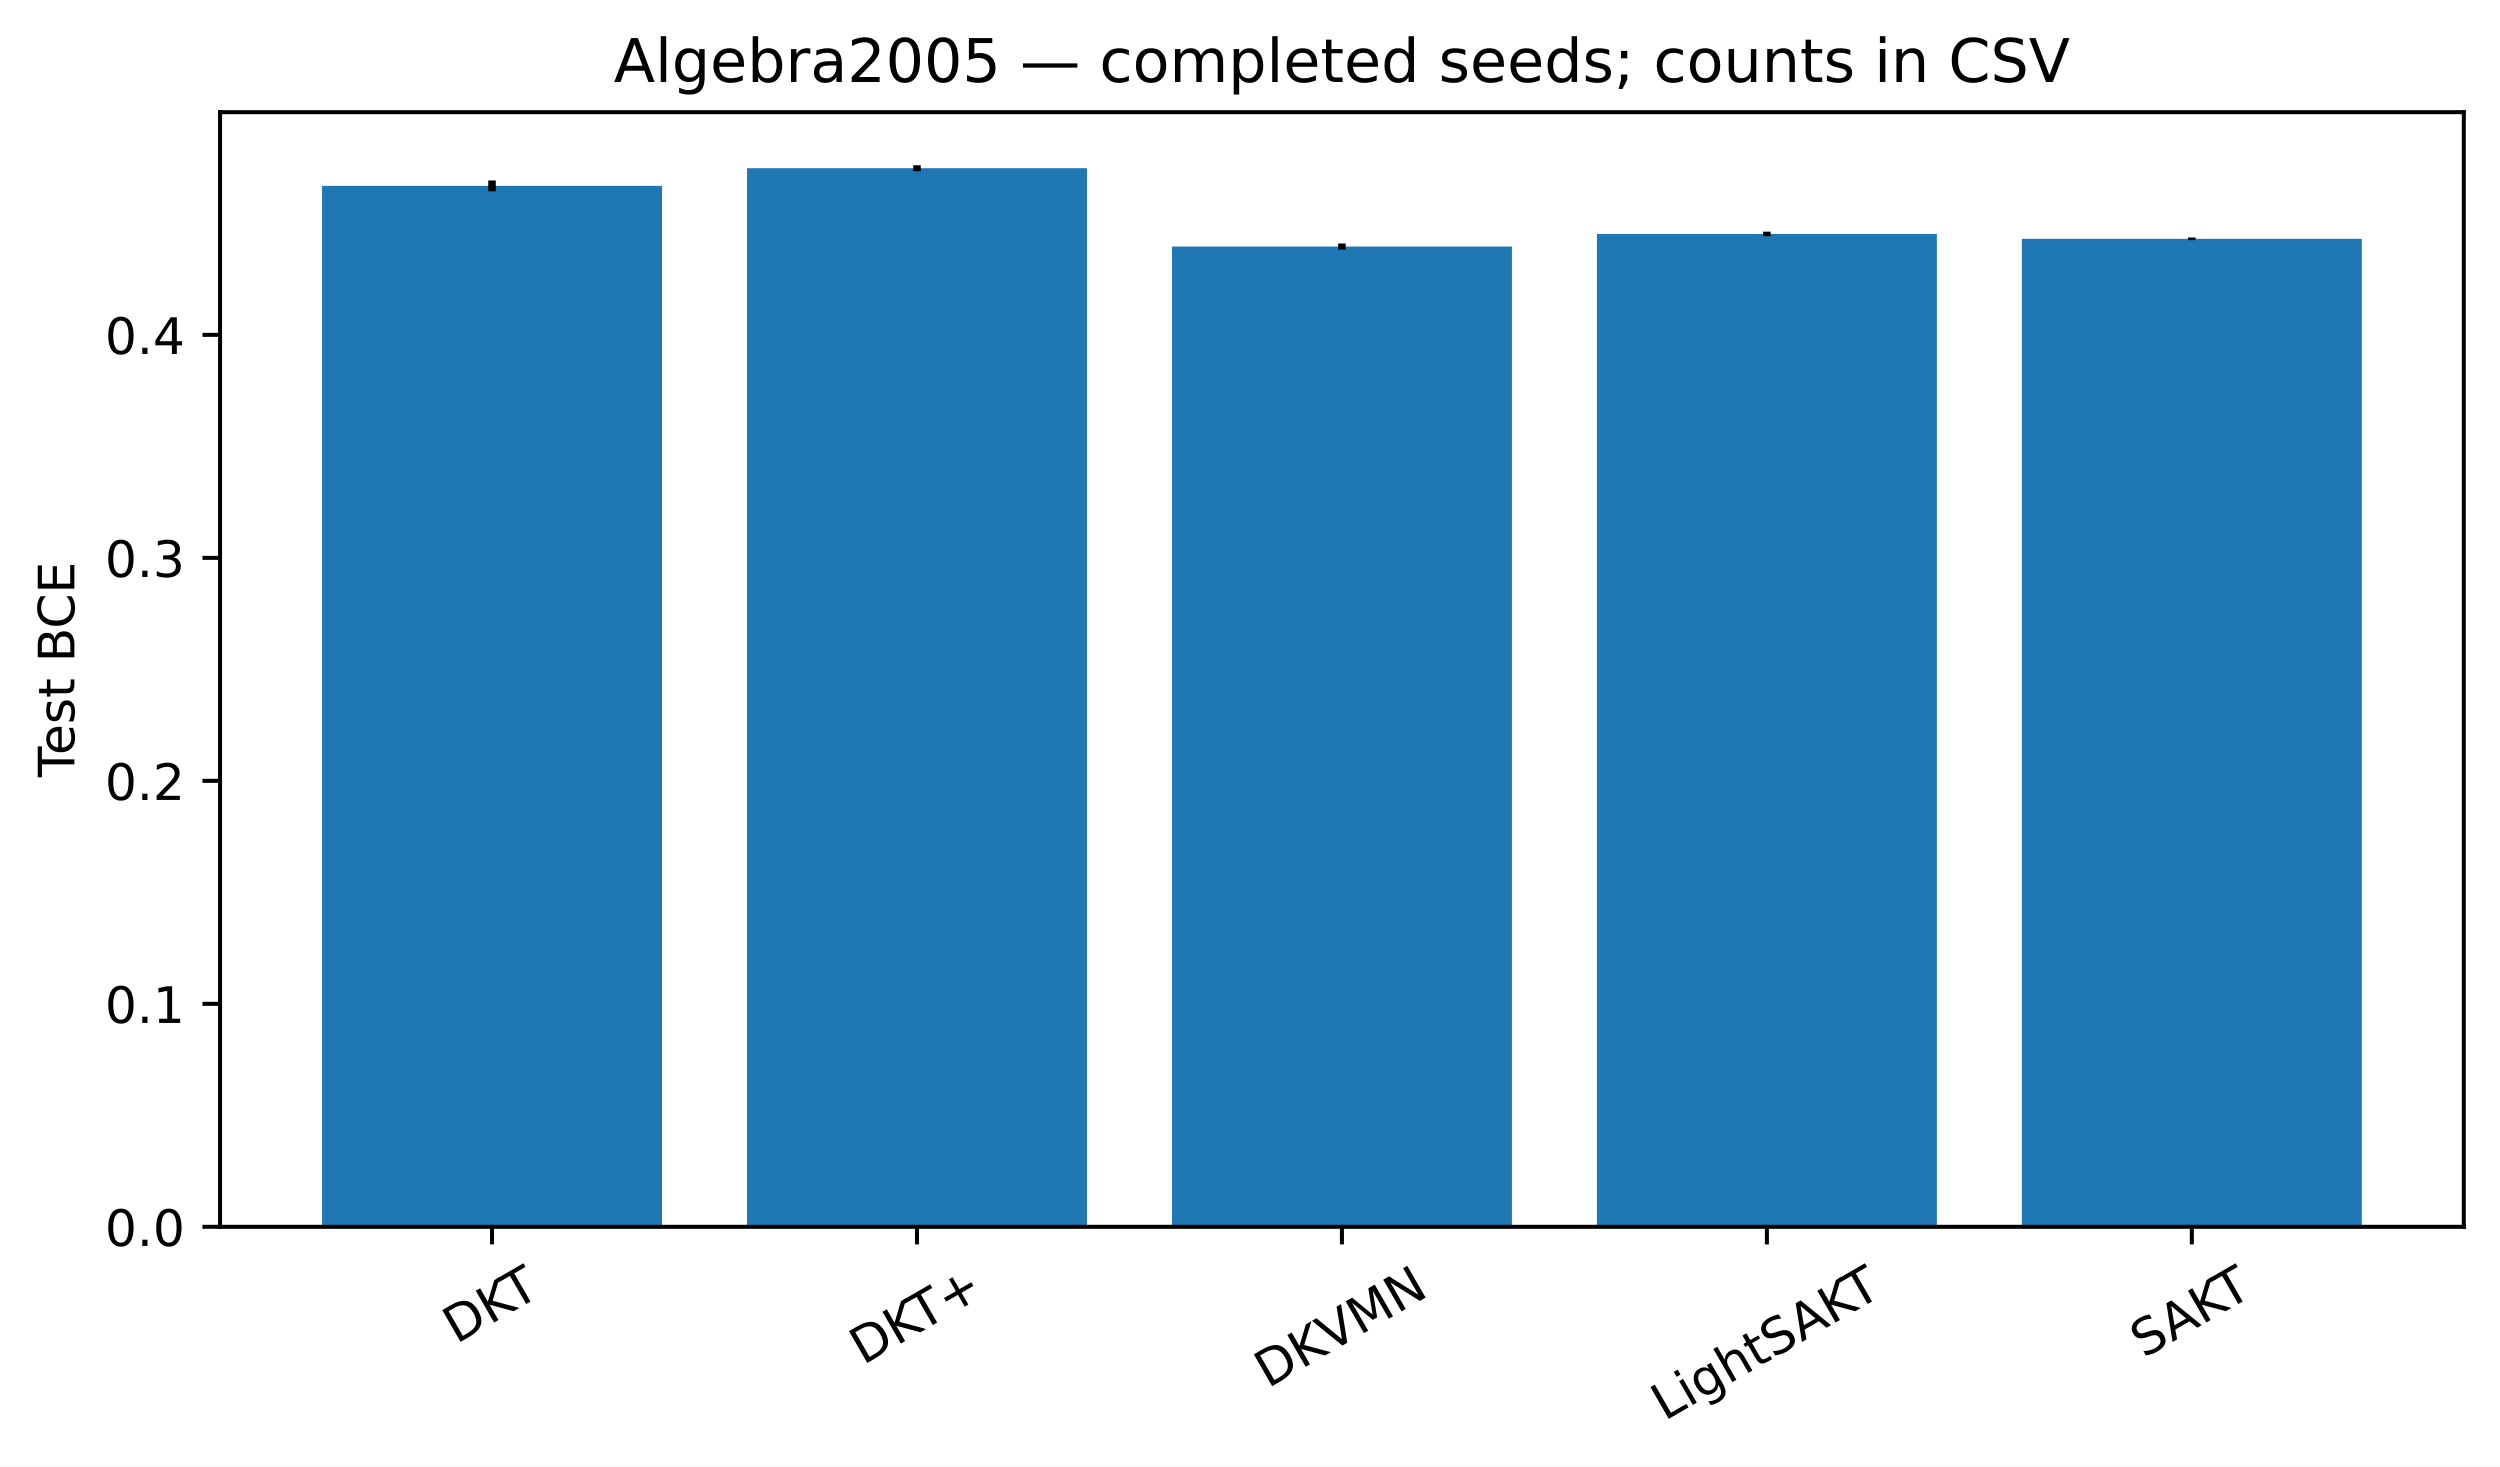
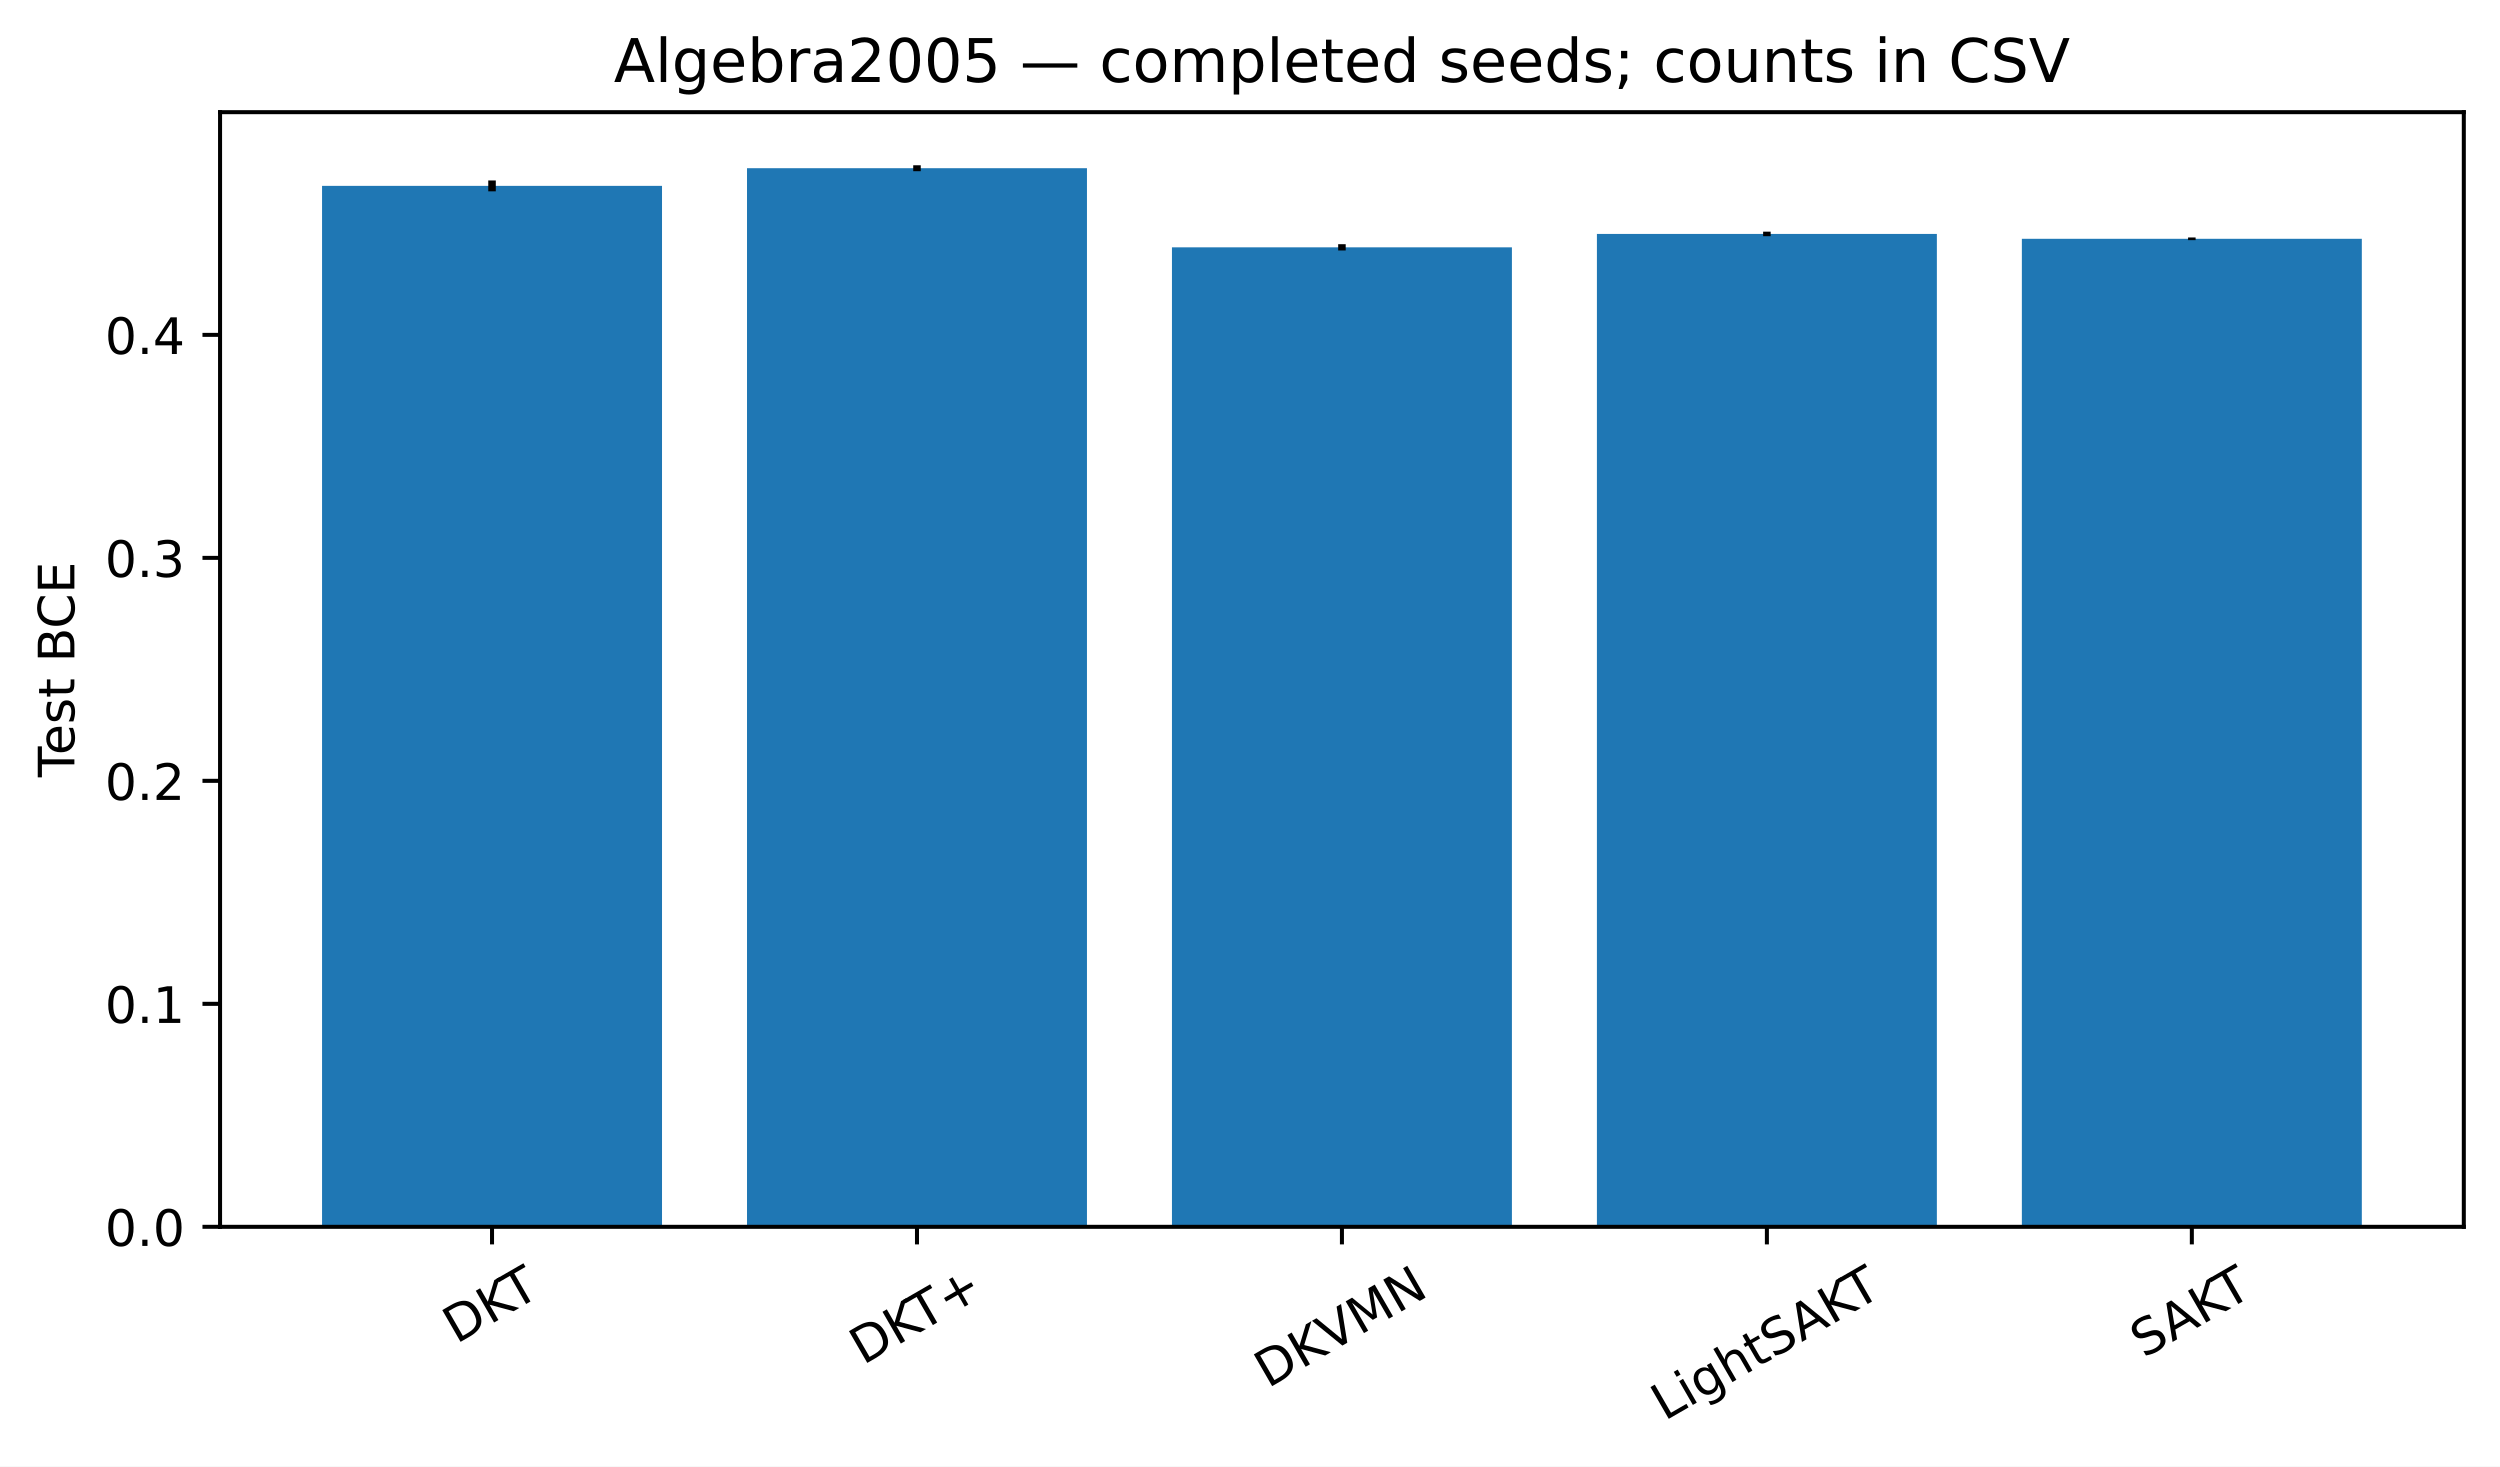
<svg xmlns="http://www.w3.org/2000/svg" xmlns:xlink="http://www.w3.org/1999/xlink" width="497.381pt" height="291.771pt" viewBox="0 0 497.381 291.771" version="1.1">
  <defs>
    <style type="text/css">*{stroke-linejoin: round; stroke-linecap: butt}</style>
  </defs>
  <g id="figure_1">
    <g id="patch_1">
      <path d="M 0 291.771  L 497.381 291.771  L 497.381 0  L 0 0  z " style="fill: #ffffff" />
    </g>
    <g id="axes_1">
      <g id="patch_2">
        <path d="M 43.781 244.078  L 490.181 244.078  L 490.181 22.318  L 43.781 22.318  z " style="fill: #ffffff" />
      </g>
      <g id="patch_3">
        <path d="M 64.072 244.078  L 131.709 244.078  L 131.709 36.981  L 64.072 36.981  z " clip-path="url(#p19d325cc66)" style="fill: #1f77b4" />
      </g>
      <g id="patch_4">
        <path d="M 148.618 244.078  L 216.254 244.078  L 216.254 33.47  L 148.618 33.47  z " clip-path="url(#p19d325cc66)" style="fill: #1f77b4" />
      </g>
      <g id="patch_5">
-         <path d="M 233.163 244.078  L 300.799 244.078  L 300.799 49.051  L 233.163 49.051  z " clip-path="url(#p19d325cc66)" style="fill: #1f77b4" />
+         <path d="M 233.163 244.078  L 300.799 244.078  L 300.799 49.202  L 233.163 49.202  z " clip-path="url(#p19d325cc66)" style="fill: #1f77b4" />
      </g>
      <g id="patch_6">
        <path d="M 317.709 244.078  L 385.345 244.078  L 385.345 46.541  L 317.709 46.541  z " clip-path="url(#p19d325cc66)" style="fill: #1f77b4" />
      </g>
      <g id="patch_7">
        <path d="M 402.254 244.078  L 469.89 244.078  L 469.89 47.505  L 402.254 47.505  z " clip-path="url(#p19d325cc66)" style="fill: #1f77b4" />
      </g>
      <g id="matplotlib.axis_1">
        <g id="xtick_1">
          <g id="line2d_1">
            <defs>
              <path id="m6bb04aeb66" d="M 0 0  L 0 3.5  " style="stroke: #000000; stroke-width: 0.8" />
            </defs>
            <g>
              <use xlink:href="#m6bb04aeb66" x="97.89" y="244.078" style="stroke: #000000; stroke-width: 0.8" />
            </g>
          </g>
          <g id="text_1">
            <g transform="translate(90.78704 267.4539) rotate(-30) scale(0.1 -0.1)">
              <defs>
                <path id="DejaVuSans-44" d="M 1259 4147  L 1259 519  L 2022 519  Q 2988 519 3436 956  Q 3884 1394 3884 2338  Q 3884 3275 3436 3711  Q 2988 4147 2022 4147  L 1259 4147  z M 628 4666  L 1925 4666  Q 3281 4666 3915 4102  Q 4550 3538 4550 2338  Q 4550 1131 3912 565  Q 3275 0 1925 0  L 628 0  L 628 4666  z " transform="scale(0.015625)" />
                <path id="DejaVuSans-4b" d="M 628 4666  L 1259 4666  L 1259 2694  L 3353 4666  L 4166 4666  L 1850 2491  L 4331 0  L 3500 0  L 1259 2247  L 1259 0  L 628 0  L 628 4666  z " transform="scale(0.015625)" />
                <path id="DejaVuSans-54" d="M -19 4666  L 3928 4666  L 3928 4134  L 2272 4134  L 2272 0  L 1638 0  L 1638 4134  L -19 4134  L -19 4666  z " transform="scale(0.015625)" />
              </defs>
              <use xlink:href="#DejaVuSans-44" />
              <use xlink:href="#DejaVuSans-4b" x="77.002" />
              <use xlink:href="#DejaVuSans-54" x="134.828" />
            </g>
          </g>
        </g>
        <g id="xtick_2">
          <g id="line2d_2">
            <g>
              <use xlink:href="#m6bb04aeb66" x="182.436" y="244.078" style="stroke: #000000; stroke-width: 0.8" />
            </g>
          </g>
          <g id="text_2">
            <g transform="translate(171.704 271.6437) rotate(-30) scale(0.1 -0.1)">
              <defs>
                <path id="DejaVuSans-2b" d="M 2944 4013  L 2944 2272  L 4684 2272  L 4684 1741  L 2944 1741  L 2944 0  L 2419 0  L 2419 1741  L 678 1741  L 678 2272  L 2419 2272  L 2419 4013  L 2944 4013  z " transform="scale(0.015625)" />
              </defs>
              <use xlink:href="#DejaVuSans-44" />
              <use xlink:href="#DejaVuSans-4b" x="77.002" />
              <use xlink:href="#DejaVuSans-54" x="134.828" />
              <use xlink:href="#DejaVuSans-2b" x="195.912" />
            </g>
          </g>
        </g>
        <g id="xtick_3">
          <g id="line2d_3">
            <g>
              <use xlink:href="#m6bb04aeb66" x="266.981" y="244.078" style="stroke: #000000; stroke-width: 0.8" />
            </g>
          </g>
          <g id="text_3">
            <g transform="translate(252.2495 276.2625) rotate(-30) scale(0.1 -0.1)">
              <defs>
                <path id="DejaVuSans-56" d="M 1831 0  L 50 4666  L 709 4666  L 2188 738  L 3669 4666  L 4325 4666  L 2547 0  L 1831 0  z " transform="scale(0.015625)" />
                <path id="DejaVuSans-4d" d="M 628 4666  L 1569 4666  L 2759 1491  L 3956 4666  L 4897 4666  L 4897 0  L 4281 0  L 4281 4097  L 3078 897  L 2444 897  L 1241 4097  L 1241 0  L 628 0  L 628 4666  z " transform="scale(0.015625)" />
                <path id="DejaVuSans-4e" d="M 628 4666  L 1478 4666  L 3547 763  L 3547 4666  L 4159 4666  L 4159 0  L 3309 0  L 1241 3903  L 1241 0  L 628 0  L 628 4666  z " transform="scale(0.015625)" />
              </defs>
              <use xlink:href="#DejaVuSans-44" />
              <use xlink:href="#DejaVuSans-4b" x="77.002" />
              <use xlink:href="#DejaVuSans-56" x="142.578" />
              <use xlink:href="#DejaVuSans-4d" x="210.986" />
              <use xlink:href="#DejaVuSans-4e" x="297.266" />
            </g>
          </g>
        </g>
        <g id="xtick_4">
          <g id="line2d_4">
            <g>
              <use xlink:href="#m6bb04aeb66" x="351.527" y="244.078" style="stroke: #000000; stroke-width: 0.8" />
            </g>
          </g>
          <g id="text_4">
            <g transform="translate(331.159 282.7703) rotate(-30) scale(0.1 -0.1)">
              <defs>
                <path id="DejaVuSans-4c" d="M 628 4666  L 1259 4666  L 1259 531  L 3531 531  L 3531 0  L 628 0  L 628 4666  z " transform="scale(0.015625)" />
                <path id="DejaVuSans-69" d="M 603 3500  L 1178 3500  L 1178 0  L 603 0  L 603 3500  z M 603 4863  L 1178 4863  L 1178 4134  L 603 4134  L 603 4863  z " transform="scale(0.015625)" />
                <path id="DejaVuSans-67" d="M 2906 1791  Q 2906 2416 2648 2759  Q 2391 3103 1925 3103  Q 1463 3103 1205 2759  Q 947 2416 947 1791  Q 947 1169 1205 825  Q 1463 481 1925 481  Q 2391 481 2648 825  Q 2906 1169 2906 1791  z M 3481 434  Q 3481 -459 3084 -895  Q 2688 -1331 1869 -1331  Q 1566 -1331 1297 -1286  Q 1028 -1241 775 -1147  L 775 -588  Q 1028 -725 1275 -790  Q 1522 -856 1778 -856  Q 2344 -856 2625 -561  Q 2906 -266 2906 331  L 2906 616  Q 2728 306 2450 153  Q 2172 0 1784 0  Q 1141 0 747 490  Q 353 981 353 1791  Q 353 2603 747 3093  Q 1141 3584 1784 3584  Q 2172 3584 2450 3431  Q 2728 3278 2906 2969  L 2906 3500  L 3481 3500  L 3481 434  z " transform="scale(0.015625)" />
                <path id="DejaVuSans-68" d="M 3513 2113  L 3513 0  L 2938 0  L 2938 2094  Q 2938 2591 2744 2837  Q 2550 3084 2163 3084  Q 1697 3084 1428 2787  Q 1159 2491 1159 1978  L 1159 0  L 581 0  L 581 4863  L 1159 4863  L 1159 2956  Q 1366 3272 1645 3428  Q 1925 3584 2291 3584  Q 2894 3584 3203 3211  Q 3513 2838 3513 2113  z " transform="scale(0.015625)" />
                <path id="DejaVuSans-74" d="M 1172 4494  L 1172 3500  L 2356 3500  L 2356 3053  L 1172 3053  L 1172 1153  Q 1172 725 1289 603  Q 1406 481 1766 481  L 2356 481  L 2356 0  L 1766 0  Q 1100 0 847 248  Q 594 497 594 1153  L 594 3053  L 172 3053  L 172 3500  L 594 3500  L 594 4494  L 1172 4494  z " transform="scale(0.015625)" />
                <path id="DejaVuSans-53" d="M 3425 4513  L 3425 3897  Q 3066 4069 2747 4153  Q 2428 4238 2131 4238  Q 1616 4238 1336 4038  Q 1056 3838 1056 3469  Q 1056 3159 1242 3001  Q 1428 2844 1947 2747  L 2328 2669  Q 3034 2534 3370 2195  Q 3706 1856 3706 1288  Q 3706 609 3251 259  Q 2797 -91 1919 -91  Q 1588 -91 1214 -16  Q 841 59 441 206  L 441 856  Q 825 641 1194 531  Q 1563 422 1919 422  Q 2459 422 2753 634  Q 3047 847 3047 1241  Q 3047 1584 2836 1778  Q 2625 1972 2144 2069  L 1759 2144  Q 1053 2284 737 2584  Q 422 2884 422 3419  Q 422 4038 858 4394  Q 1294 4750 2059 4750  Q 2388 4750 2728 4690  Q 3069 4631 3425 4513  z " transform="scale(0.015625)" />
                <path id="DejaVuSans-41" d="M 2188 4044  L 1331 1722  L 3047 1722  L 2188 4044  z M 1831 4666  L 2547 4666  L 4325 0  L 3669 0  L 3244 1197  L 1141 1197  L 716 0  L 50 0  L 1831 4666  z " transform="scale(0.015625)" />
              </defs>
              <use xlink:href="#DejaVuSans-4c" />
              <use xlink:href="#DejaVuSans-69" x="55.713" />
              <use xlink:href="#DejaVuSans-67" x="83.496" />
              <use xlink:href="#DejaVuSans-68" x="146.973" />
              <use xlink:href="#DejaVuSans-74" x="210.352" />
              <use xlink:href="#DejaVuSans-53" x="249.561" />
              <use xlink:href="#DejaVuSans-41" x="314.912" />
              <use xlink:href="#DejaVuSans-4b" x="383.32" />
              <use xlink:href="#DejaVuSans-54" x="441.146" />
            </g>
          </g>
        </g>
        <g id="xtick_5">
          <g id="line2d_5">
            <g>
              <use xlink:href="#m6bb04aeb66" x="436.072" y="244.078" style="stroke: #000000; stroke-width: 0.8" />
            </g>
          </g>
          <g id="text_5">
            <g transform="translate(426.5108 270.2922) rotate(-30) scale(0.1 -0.1)">
              <use xlink:href="#DejaVuSans-53" />
              <use xlink:href="#DejaVuSans-41" x="65.352" />
              <use xlink:href="#DejaVuSans-4b" x="133.76" />
              <use xlink:href="#DejaVuSans-54" x="191.586" />
            </g>
          </g>
        </g>
      </g>
      <g id="matplotlib.axis_2">
        <g id="ytick_1">
          <g id="line2d_6">
            <defs>
              <path id="ma61371ea48" d="M 0 0  L -3.5 0  " style="stroke: #000000; stroke-width: 0.8" />
            </defs>
            <g>
              <use xlink:href="#ma61371ea48" x="43.781" y="244.078" style="stroke: #000000; stroke-width: 0.8" />
            </g>
          </g>
          <g id="text_6">
            <g transform="translate(20.87813 247.8773) scale(0.1 -0.1)">
              <defs>
                <path id="DejaVuSans-30" d="M 2034 4250  Q 1547 4250 1301 3770  Q 1056 3291 1056 2328  Q 1056 1369 1301 889  Q 1547 409 2034 409  Q 2525 409 2770 889  Q 3016 1369 3016 2328  Q 3016 3291 2770 3770  Q 2525 4250 2034 4250  z M 2034 4750  Q 2819 4750 3233 4129  Q 3647 3509 3647 2328  Q 3647 1150 3233 529  Q 2819 -91 2034 -91  Q 1250 -91 836 529  Q 422 1150 422 2328  Q 422 3509 836 4129  Q 1250 4750 2034 4750  z " transform="scale(0.015625)" />
                <path id="DejaVuSans-2e" d="M 684 794  L 1344 794  L 1344 0  L 684 0  L 684 794  z " transform="scale(0.015625)" />
              </defs>
              <use xlink:href="#DejaVuSans-30" />
              <use xlink:href="#DejaVuSans-2e" x="63.623" />
              <use xlink:href="#DejaVuSans-30" x="95.41" />
            </g>
          </g>
        </g>
        <g id="ytick_2">
          <g id="line2d_7">
            <g>
              <use xlink:href="#ma61371ea48" x="43.781" y="199.715" style="stroke: #000000; stroke-width: 0.8" />
            </g>
          </g>
          <g id="text_7">
            <g transform="translate(20.87813 203.514) scale(0.1 -0.1)">
              <defs>
                <path id="DejaVuSans-31" d="M 794 531  L 1825 531  L 1825 4091  L 703 3866  L 703 4441  L 1819 4666  L 2450 4666  L 2450 531  L 3481 531  L 3481 0  L 794 0  L 794 531  z " transform="scale(0.015625)" />
              </defs>
              <use xlink:href="#DejaVuSans-30" />
              <use xlink:href="#DejaVuSans-2e" x="63.623" />
              <use xlink:href="#DejaVuSans-31" x="95.41" />
            </g>
          </g>
        </g>
        <g id="ytick_3">
          <g id="line2d_8">
            <g>
              <use xlink:href="#ma61371ea48" x="43.781" y="155.351" style="stroke: #000000; stroke-width: 0.8" />
            </g>
          </g>
          <g id="text_8">
            <g transform="translate(20.87813 159.1507) scale(0.1 -0.1)">
              <defs>
                <path id="DejaVuSans-32" d="M 1228 531  L 3431 531  L 3431 0  L 469 0  L 469 531  Q 828 903 1448 1529  Q 2069 2156 2228 2338  Q 2531 2678 2651 2914  Q 2772 3150 2772 3378  Q 2772 3750 2511 3984  Q 2250 4219 1831 4219  Q 1534 4219 1204 4116  Q 875 4013 500 3803  L 500 4441  Q 881 4594 1212 4672  Q 1544 4750 1819 4750  Q 2544 4750 2975 4387  Q 3406 4025 3406 3419  Q 3406 3131 3298 2873  Q 3191 2616 2906 2266  Q 2828 2175 2409 1742  Q 1991 1309 1228 531  z " transform="scale(0.015625)" />
              </defs>
              <use xlink:href="#DejaVuSans-30" />
              <use xlink:href="#DejaVuSans-2e" x="63.623" />
              <use xlink:href="#DejaVuSans-32" x="95.41" />
            </g>
          </g>
        </g>
        <g id="ytick_4">
          <g id="line2d_9">
            <g>
              <use xlink:href="#ma61371ea48" x="43.781" y="110.988" style="stroke: #000000; stroke-width: 0.8" />
            </g>
          </g>
          <g id="text_9">
            <g transform="translate(20.87813 114.7873) scale(0.1 -0.1)">
              <defs>
                <path id="DejaVuSans-33" d="M 2597 2516  Q 3050 2419 3304 2112  Q 3559 1806 3559 1356  Q 3559 666 3084 287  Q 2609 -91 1734 -91  Q 1441 -91 1130 -33  Q 819 25 488 141  L 488 750  Q 750 597 1062 519  Q 1375 441 1716 441  Q 2309 441 2620 675  Q 2931 909 2931 1356  Q 2931 1769 2642 2001  Q 2353 2234 1838 2234  L 1294 2234  L 1294 2753  L 1863 2753  Q 2328 2753 2575 2939  Q 2822 3125 2822 3475  Q 2822 3834 2567 4026  Q 2313 4219 1838 4219  Q 1578 4219 1281 4162  Q 984 4106 628 3988  L 628 4550  Q 988 4650 1302 4700  Q 1616 4750 1894 4750  Q 2613 4750 3031 4423  Q 3450 4097 3450 3541  Q 3450 3153 3228 2886  Q 3006 2619 2597 2516  z " transform="scale(0.015625)" />
              </defs>
              <use xlink:href="#DejaVuSans-30" />
              <use xlink:href="#DejaVuSans-2e" x="63.623" />
              <use xlink:href="#DejaVuSans-33" x="95.41" />
            </g>
          </g>
        </g>
        <g id="ytick_5">
          <g id="line2d_10">
            <g>
              <use xlink:href="#ma61371ea48" x="43.781" y="66.625" style="stroke: #000000; stroke-width: 0.8" />
            </g>
          </g>
          <g id="text_10">
            <g transform="translate(20.87813 70.42397) scale(0.1 -0.1)">
              <defs>
                <path id="DejaVuSans-34" d="M 2419 4116  L 825 1625  L 2419 1625  L 2419 4116  z M 2253 4666  L 3047 4666  L 3047 1625  L 3713 1625  L 3713 1100  L 3047 1100  L 3047 0  L 2419 0  L 2419 1100  L 313 1100  L 313 1709  L 2253 4666  z " transform="scale(0.015625)" />
              </defs>
              <use xlink:href="#DejaVuSans-30" />
              <use xlink:href="#DejaVuSans-2e" x="63.623" />
              <use xlink:href="#DejaVuSans-34" x="95.41" />
            </g>
          </g>
        </g>
        <g id="text_11">
          <g transform="translate(14.79844 154.6262) rotate(-90) scale(0.1 -0.1)">
            <defs>
              <path id="DejaVuSans-65" d="M 3597 1894  L 3597 1613  L 953 1613  Q 991 1019 1311 708  Q 1631 397 2203 397  Q 2534 397 2845 478  Q 3156 559 3463 722  L 3463 178  Q 3153 47 2828 -22  Q 2503 -91 2169 -91  Q 1331 -91 842 396  Q 353 884 353 1716  Q 353 2575 817 3079  Q 1281 3584 2069 3584  Q 2775 3584 3186 3129  Q 3597 2675 3597 1894  z M 3022 2063  Q 3016 2534 2758 2815  Q 2500 3097 2075 3097  Q 1594 3097 1305 2825  Q 1016 2553 972 2059  L 3022 2063  z " transform="scale(0.015625)" />
              <path id="DejaVuSans-73" d="M 2834 3397  L 2834 2853  Q 2591 2978 2328 3040  Q 2066 3103 1784 3103  Q 1356 3103 1142 2972  Q 928 2841 928 2578  Q 928 2378 1081 2264  Q 1234 2150 1697 2047  L 1894 2003  Q 2506 1872 2764 1633  Q 3022 1394 3022 966  Q 3022 478 2636 193  Q 2250 -91 1575 -91  Q 1294 -91 989 -36  Q 684 19 347 128  L 347 722  Q 666 556 975 473  Q 1284 391 1588 391  Q 1994 391 2212 530  Q 2431 669 2431 922  Q 2431 1156 2273 1281  Q 2116 1406 1581 1522  L 1381 1569  Q 847 1681 609 1914  Q 372 2147 372 2553  Q 372 3047 722 3315  Q 1072 3584 1716 3584  Q 2034 3584 2315 3537  Q 2597 3491 2834 3397  z " transform="scale(0.015625)" />
              <path id="DejaVuSans-20" transform="scale(0.015625)" />
              <path id="DejaVuSans-42" d="M 1259 2228  L 1259 519  L 2272 519  Q 2781 519 3026 730  Q 3272 941 3272 1375  Q 3272 1813 3026 2020  Q 2781 2228 2272 2228  L 1259 2228  z M 1259 4147  L 1259 2741  L 2194 2741  Q 2656 2741 2882 2914  Q 3109 3088 3109 3444  Q 3109 3797 2882 3972  Q 2656 4147 2194 4147  L 1259 4147  z M 628 4666  L 2241 4666  Q 2963 4666 3353 4366  Q 3744 4066 3744 3513  Q 3744 3084 3544 2831  Q 3344 2578 2956 2516  Q 3422 2416 3680 2098  Q 3938 1781 3938 1306  Q 3938 681 3513 340  Q 3088 0 2303 0  L 628 0  L 628 4666  z " transform="scale(0.015625)" />
              <path id="DejaVuSans-43" d="M 4122 4306  L 4122 3641  Q 3803 3938 3442 4084  Q 3081 4231 2675 4231  Q 1875 4231 1450 3742  Q 1025 3253 1025 2328  Q 1025 1406 1450 917  Q 1875 428 2675 428  Q 3081 428 3442 575  Q 3803 722 4122 1019  L 4122 359  Q 3791 134 3420 21  Q 3050 -91 2638 -91  Q 1578 -91 968 557  Q 359 1206 359 2328  Q 359 3453 968 4101  Q 1578 4750 2638 4750  Q 3056 4750 3426 4639  Q 3797 4528 4122 4306  z " transform="scale(0.015625)" />
              <path id="DejaVuSans-45" d="M 628 4666  L 3578 4666  L 3578 4134  L 1259 4134  L 1259 2753  L 3481 2753  L 3481 2222  L 1259 2222  L 1259 531  L 3634 531  L 3634 0  L 628 0  L 628 4666  z " transform="scale(0.015625)" />
            </defs>
            <use xlink:href="#DejaVuSans-54" />
            <use xlink:href="#DejaVuSans-65" x="44.084" />
            <use xlink:href="#DejaVuSans-73" x="105.607" />
            <use xlink:href="#DejaVuSans-74" x="157.707" />
            <use xlink:href="#DejaVuSans-20" x="196.916" />
            <use xlink:href="#DejaVuSans-42" x="228.703" />
            <use xlink:href="#DejaVuSans-43" x="295.557" />
            <use xlink:href="#DejaVuSans-45" x="365.381" />
          </g>
        </g>
      </g>
      <g id="LineCollection_1">
        <path d="M 97.89 38.061  L 97.89 35.902  " clip-path="url(#p19d325cc66)" style="fill: none; stroke: #000000; stroke-width: 1.5" />
        <path d="M 182.436 34.062  L 182.436 32.878  " clip-path="url(#p19d325cc66)" style="fill: none; stroke: #000000; stroke-width: 1.5" />
-         <path d="M 266.981 49.657  L 266.981 48.445  " clip-path="url(#p19d325cc66)" style="fill: none; stroke: #000000; stroke-width: 1.5" />
+         <path d="M 266.981 49.825  L 266.981 48.578  " clip-path="url(#p19d325cc66)" style="fill: none; stroke: #000000; stroke-width: 1.5" />
        <path d="M 351.527 46.992  L 351.527 46.089  " clip-path="url(#p19d325cc66)" style="fill: none; stroke: #000000; stroke-width: 1.5" />
        <path d="M 436.072 47.77  L 436.072 47.24  " clip-path="url(#p19d325cc66)" style="fill: none; stroke: #000000; stroke-width: 1.5" />
      </g>
      <g id="patch_8">
        <path d="M 43.781 244.078  L 43.781 22.318  " style="fill: none; stroke: #000000; stroke-width: 0.8; stroke-linejoin: miter; stroke-linecap: square" />
      </g>
      <g id="patch_9">
        <path d="M 490.181 244.078  L 490.181 22.318  " style="fill: none; stroke: #000000; stroke-width: 0.8; stroke-linejoin: miter; stroke-linecap: square" />
      </g>
      <g id="patch_10">
        <path d="M 43.781 244.078  L 490.181 244.078  " style="fill: none; stroke: #000000; stroke-width: 0.8; stroke-linejoin: miter; stroke-linecap: square" />
      </g>
      <g id="patch_11">
        <path d="M 43.781 22.318  L 490.181 22.318  " style="fill: none; stroke: #000000; stroke-width: 0.8; stroke-linejoin: miter; stroke-linecap: square" />
      </g>
      <g id="text_12">
        <g transform="translate(122.1188 16.31812) scale(0.12 -0.12)">
          <defs>
            <path id="DejaVuSans-6c" d="M 603 4863  L 1178 4863  L 1178 0  L 603 0  L 603 4863  z " transform="scale(0.015625)" />
            <path id="DejaVuSans-62" d="M 3116 1747  Q 3116 2381 2855 2742  Q 2594 3103 2138 3103  Q 1681 3103 1420 2742  Q 1159 2381 1159 1747  Q 1159 1113 1420 752  Q 1681 391 2138 391  Q 2594 391 2855 752  Q 3116 1113 3116 1747  z M 1159 2969  Q 1341 3281 1617 3432  Q 1894 3584 2278 3584  Q 2916 3584 3314 3078  Q 3713 2572 3713 1747  Q 3713 922 3314 415  Q 2916 -91 2278 -91  Q 1894 -91 1617 61  Q 1341 213 1159 525  L 1159 0  L 581 0  L 581 4863  L 1159 4863  L 1159 2969  z " transform="scale(0.015625)" />
            <path id="DejaVuSans-72" d="M 2631 2963  Q 2534 3019 2420 3045  Q 2306 3072 2169 3072  Q 1681 3072 1420 2755  Q 1159 2438 1159 1844  L 1159 0  L 581 0  L 581 3500  L 1159 3500  L 1159 2956  Q 1341 3275 1631 3429  Q 1922 3584 2338 3584  Q 2397 3584 2469 3576  Q 2541 3569 2628 3553  L 2631 2963  z " transform="scale(0.015625)" />
            <path id="DejaVuSans-61" d="M 2194 1759  Q 1497 1759 1228 1600  Q 959 1441 959 1056  Q 959 750 1161 570  Q 1363 391 1709 391  Q 2188 391 2477 730  Q 2766 1069 2766 1631  L 2766 1759  L 2194 1759  z M 3341 1997  L 3341 0  L 2766 0  L 2766 531  Q 2569 213 2275 61  Q 1981 -91 1556 -91  Q 1019 -91 701 211  Q 384 513 384 1019  Q 384 1609 779 1909  Q 1175 2209 1959 2209  L 2766 2209  L 2766 2266  Q 2766 2663 2505 2880  Q 2244 3097 1772 3097  Q 1472 3097 1187 3025  Q 903 2953 641 2809  L 641 3341  Q 956 3463 1253 3523  Q 1550 3584 1831 3584  Q 2591 3584 2966 3190  Q 3341 2797 3341 1997  z " transform="scale(0.015625)" />
            <path id="DejaVuSans-35" d="M 691 4666  L 3169 4666  L 3169 4134  L 1269 4134  L 1269 2991  Q 1406 3038 1543 3061  Q 1681 3084 1819 3084  Q 2600 3084 3056 2656  Q 3513 2228 3513 1497  Q 3513 744 3044 326  Q 2575 -91 1722 -91  Q 1428 -91 1123 -41  Q 819 9 494 109  L 494 744  Q 775 591 1075 516  Q 1375 441 1709 441  Q 2250 441 2565 725  Q 2881 1009 2881 1497  Q 2881 1984 2565 2268  Q 2250 2553 1709 2553  Q 1456 2553 1204 2497  Q 953 2441 691 2322  L 691 4666  z " transform="scale(0.015625)" />
            <path id="DejaVuSans-2014" d="M 313 1978  L 6088 1978  L 6088 1528  L 313 1528  L 313 1978  z " transform="scale(0.015625)" />
            <path id="DejaVuSans-63" d="M 3122 3366  L 3122 2828  Q 2878 2963 2633 3030  Q 2388 3097 2138 3097  Q 1578 3097 1268 2742  Q 959 2388 959 1747  Q 959 1106 1268 751  Q 1578 397 2138 397  Q 2388 397 2633 464  Q 2878 531 3122 666  L 3122 134  Q 2881 22 2623 -34  Q 2366 -91 2075 -91  Q 1284 -91 818 406  Q 353 903 353 1747  Q 353 2603 823 3093  Q 1294 3584 2113 3584  Q 2378 3584 2631 3529  Q 2884 3475 3122 3366  z " transform="scale(0.015625)" />
            <path id="DejaVuSans-6f" d="M 1959 3097  Q 1497 3097 1228 2736  Q 959 2375 959 1747  Q 959 1119 1226 758  Q 1494 397 1959 397  Q 2419 397 2687 759  Q 2956 1122 2956 1747  Q 2956 2369 2687 2733  Q 2419 3097 1959 3097  z M 1959 3584  Q 2709 3584 3137 3096  Q 3566 2609 3566 1747  Q 3566 888 3137 398  Q 2709 -91 1959 -91  Q 1206 -91 779 398  Q 353 888 353 1747  Q 353 2609 779 3096  Q 1206 3584 1959 3584  z " transform="scale(0.015625)" />
            <path id="DejaVuSans-6d" d="M 3328 2828  Q 3544 3216 3844 3400  Q 4144 3584 4550 3584  Q 5097 3584 5394 3201  Q 5691 2819 5691 2113  L 5691 0  L 5113 0  L 5113 2094  Q 5113 2597 4934 2840  Q 4756 3084 4391 3084  Q 3944 3084 3684 2787  Q 3425 2491 3425 1978  L 3425 0  L 2847 0  L 2847 2094  Q 2847 2600 2669 2842  Q 2491 3084 2119 3084  Q 1678 3084 1418 2786  Q 1159 2488 1159 1978  L 1159 0  L 581 0  L 581 3500  L 1159 3500  L 1159 2956  Q 1356 3278 1631 3431  Q 1906 3584 2284 3584  Q 2666 3584 2933 3390  Q 3200 3197 3328 2828  z " transform="scale(0.015625)" />
            <path id="DejaVuSans-70" d="M 1159 525  L 1159 -1331  L 581 -1331  L 581 3500  L 1159 3500  L 1159 2969  Q 1341 3281 1617 3432  Q 1894 3584 2278 3584  Q 2916 3584 3314 3078  Q 3713 2572 3713 1747  Q 3713 922 3314 415  Q 2916 -91 2278 -91  Q 1894 -91 1617 61  Q 1341 213 1159 525  z M 3116 1747  Q 3116 2381 2855 2742  Q 2594 3103 2138 3103  Q 1681 3103 1420 2742  Q 1159 2381 1159 1747  Q 1159 1113 1420 752  Q 1681 391 2138 391  Q 2594 391 2855 752  Q 3116 1113 3116 1747  z " transform="scale(0.015625)" />
            <path id="DejaVuSans-64" d="M 2906 2969  L 2906 4863  L 3481 4863  L 3481 0  L 2906 0  L 2906 525  Q 2725 213 2448 61  Q 2172 -91 1784 -91  Q 1150 -91 751 415  Q 353 922 353 1747  Q 353 2572 751 3078  Q 1150 3584 1784 3584  Q 2172 3584 2448 3432  Q 2725 3281 2906 2969  z M 947 1747  Q 947 1113 1208 752  Q 1469 391 1925 391  Q 2381 391 2643 752  Q 2906 1113 2906 1747  Q 2906 2381 2643 2742  Q 2381 3103 1925 3103  Q 1469 3103 1208 2742  Q 947 2381 947 1747  z " transform="scale(0.015625)" />
            <path id="DejaVuSans-3b" d="M 750 3309  L 1409 3309  L 1409 2516  L 750 2516  L 750 3309  z M 750 794  L 1409 794  L 1409 256  L 897 -744  L 494 -744  L 750 256  L 750 794  z " transform="scale(0.015625)" />
            <path id="DejaVuSans-75" d="M 544 1381  L 544 3500  L 1119 3500  L 1119 1403  Q 1119 906 1312 657  Q 1506 409 1894 409  Q 2359 409 2629 706  Q 2900 1003 2900 1516  L 2900 3500  L 3475 3500  L 3475 0  L 2900 0  L 2900 538  Q 2691 219 2414 64  Q 2138 -91 1772 -91  Q 1169 -91 856 284  Q 544 659 544 1381  z M 1991 3584  L 1991 3584  z " transform="scale(0.015625)" />
            <path id="DejaVuSans-6e" d="M 3513 2113  L 3513 0  L 2938 0  L 2938 2094  Q 2938 2591 2744 2837  Q 2550 3084 2163 3084  Q 1697 3084 1428 2787  Q 1159 2491 1159 1978  L 1159 0  L 581 0  L 581 3500  L 1159 3500  L 1159 2956  Q 1366 3272 1645 3428  Q 1925 3584 2291 3584  Q 2894 3584 3203 3211  Q 3513 2838 3513 2113  z " transform="scale(0.015625)" />
          </defs>
          <use xlink:href="#DejaVuSans-41" />
          <use xlink:href="#DejaVuSans-6c" x="68.408" />
          <use xlink:href="#DejaVuSans-67" x="96.191" />
          <use xlink:href="#DejaVuSans-65" x="159.668" />
          <use xlink:href="#DejaVuSans-62" x="221.191" />
          <use xlink:href="#DejaVuSans-72" x="284.668" />
          <use xlink:href="#DejaVuSans-61" x="325.781" />
          <use xlink:href="#DejaVuSans-32" x="387.061" />
          <use xlink:href="#DejaVuSans-30" x="450.684" />
          <use xlink:href="#DejaVuSans-30" x="514.307" />
          <use xlink:href="#DejaVuSans-35" x="577.93" />
          <use xlink:href="#DejaVuSans-20" x="641.553" />
          <use xlink:href="#DejaVuSans-2014" x="673.34" />
          <use xlink:href="#DejaVuSans-20" x="773.34" />
          <use xlink:href="#DejaVuSans-63" x="805.127" />
          <use xlink:href="#DejaVuSans-6f" x="860.107" />
          <use xlink:href="#DejaVuSans-6d" x="921.289" />
          <use xlink:href="#DejaVuSans-70" x="1018.701" />
          <use xlink:href="#DejaVuSans-6c" x="1082.178" />
          <use xlink:href="#DejaVuSans-65" x="1109.961" />
          <use xlink:href="#DejaVuSans-74" x="1171.484" />
          <use xlink:href="#DejaVuSans-65" x="1210.693" />
          <use xlink:href="#DejaVuSans-64" x="1272.217" />
          <use xlink:href="#DejaVuSans-20" x="1335.693" />
          <use xlink:href="#DejaVuSans-73" x="1367.48" />
          <use xlink:href="#DejaVuSans-65" x="1419.58" />
          <use xlink:href="#DejaVuSans-65" x="1481.104" />
          <use xlink:href="#DejaVuSans-64" x="1542.627" />
          <use xlink:href="#DejaVuSans-73" x="1606.104" />
          <use xlink:href="#DejaVuSans-3b" x="1658.203" />
          <use xlink:href="#DejaVuSans-20" x="1691.895" />
          <use xlink:href="#DejaVuSans-63" x="1723.682" />
          <use xlink:href="#DejaVuSans-6f" x="1778.662" />
          <use xlink:href="#DejaVuSans-75" x="1839.844" />
          <use xlink:href="#DejaVuSans-6e" x="1903.223" />
          <use xlink:href="#DejaVuSans-74" x="1966.602" />
          <use xlink:href="#DejaVuSans-73" x="2005.811" />
          <use xlink:href="#DejaVuSans-20" x="2057.91" />
          <use xlink:href="#DejaVuSans-69" x="2089.697" />
          <use xlink:href="#DejaVuSans-6e" x="2117.48" />
          <use xlink:href="#DejaVuSans-20" x="2180.859" />
          <use xlink:href="#DejaVuSans-43" x="2212.646" />
          <use xlink:href="#DejaVuSans-53" x="2282.471" />
          <use xlink:href="#DejaVuSans-56" x="2345.947" />
        </g>
      </g>
    </g>
  </g>
  <defs>
    <clipPath id="p19d325cc66">
      <rect x="43.781" y="22.318" width="446.4" height="221.76" />
    </clipPath>
  </defs>
</svg>
